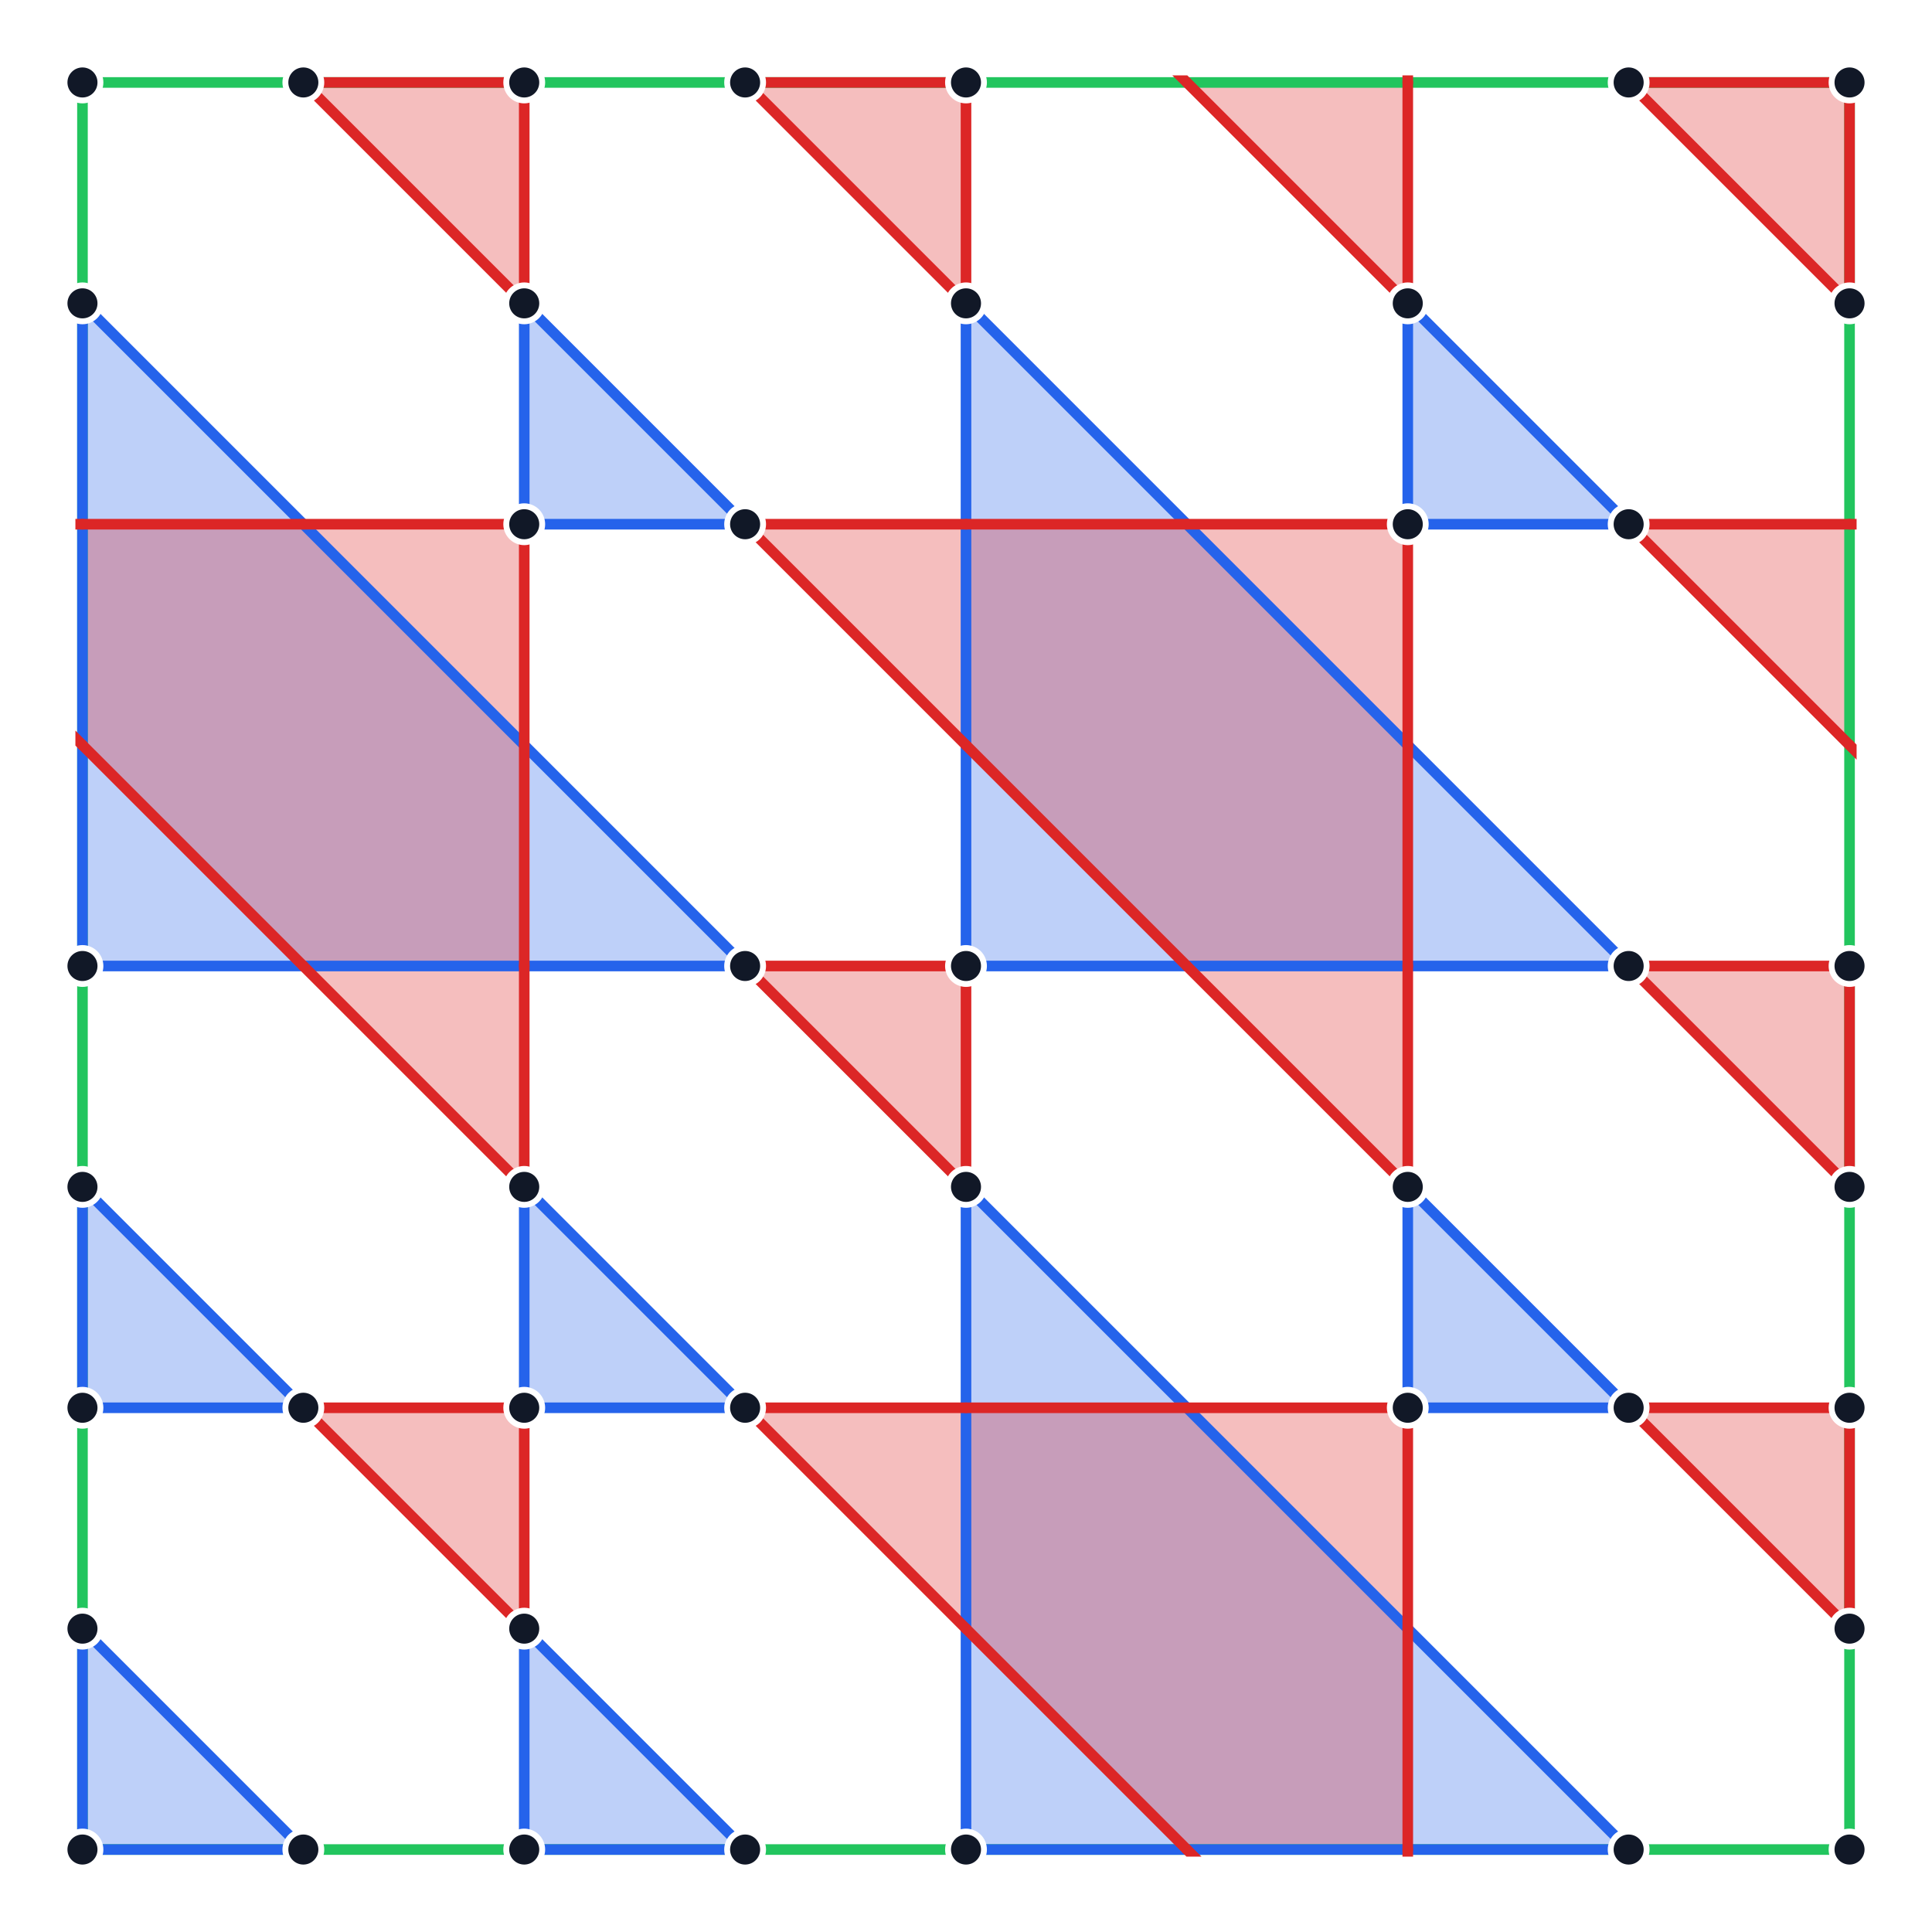
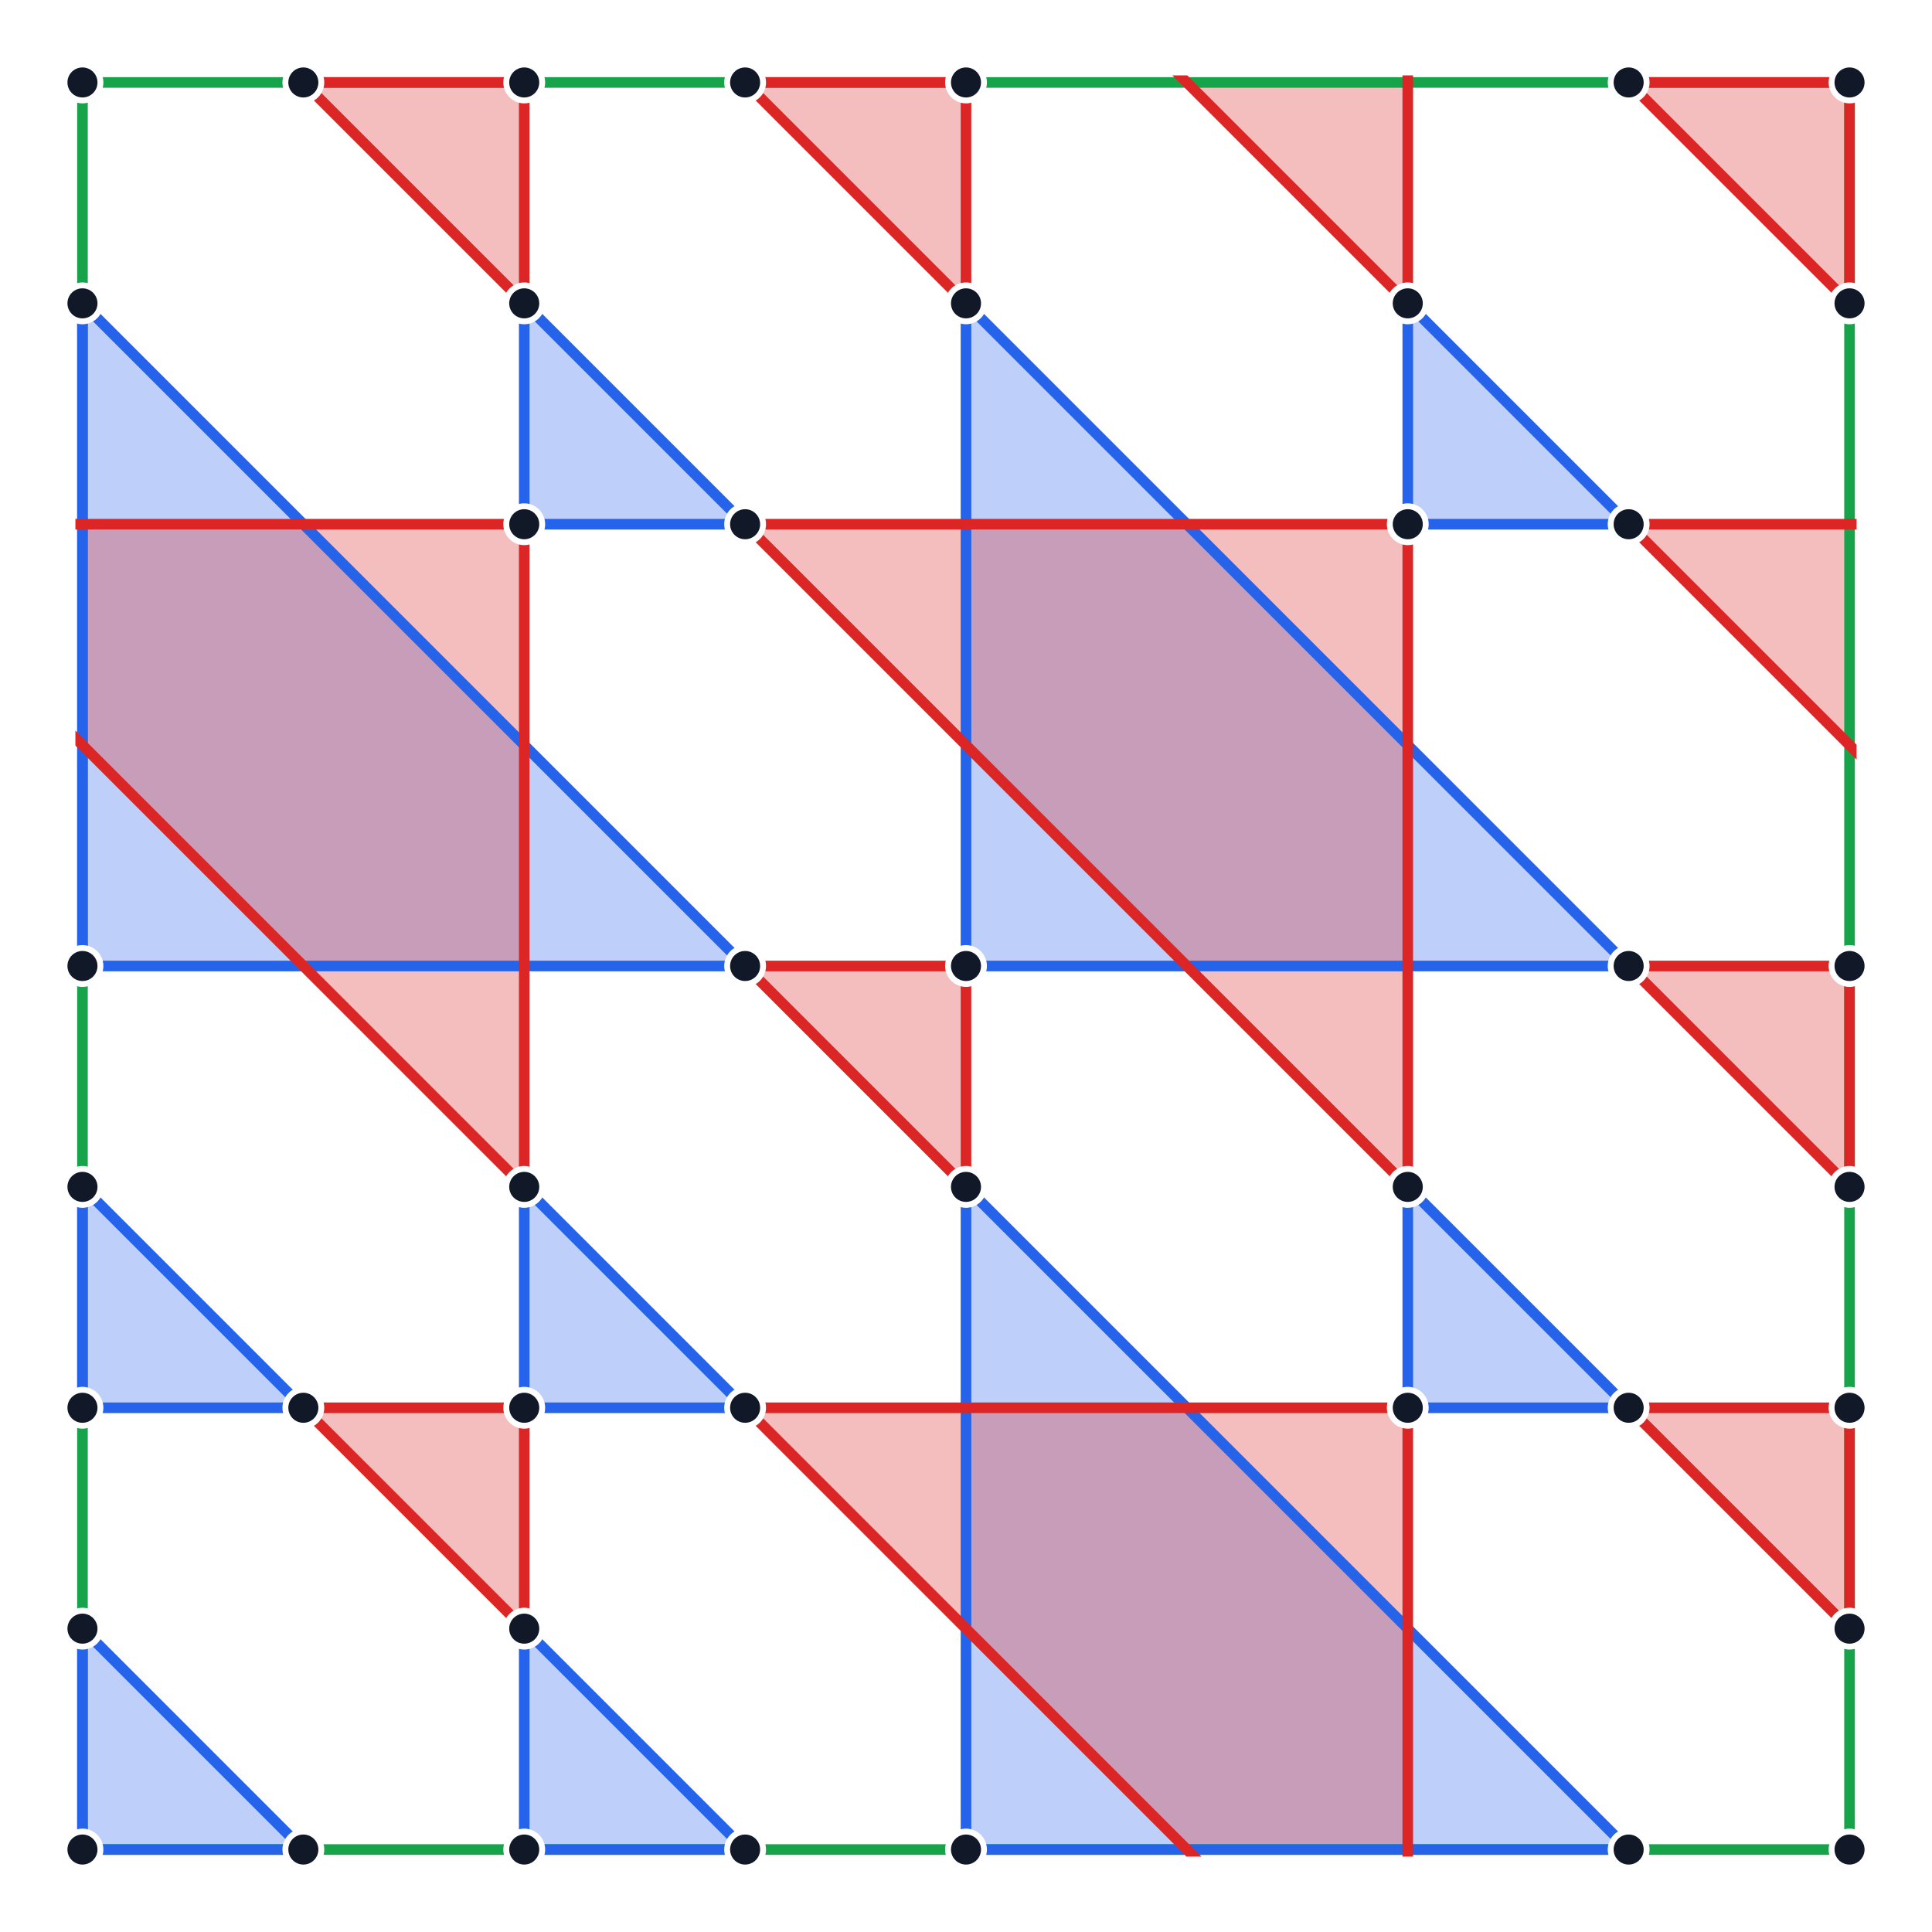
<svg xmlns="http://www.w3.org/2000/svg" width="1600" height="1600" viewBox="0 0 328.0 328.0" role="img" aria-label="D11, all-disk, symmetry orbit 16, 30 switches">
  <style>.o4-diagram-bg{fill:#ffffff;}</style>
  <defs>
    <clipPath id="o4-clip-d11">
      <rect x="14.0" y="14.0" width="300.0" height="300.0" />
    </clipPath>
    <clipPath id="o4-clip-d11-boundary">
      <rect x="12.8" y="12.8" width="302.4" height="302.4" />
    </clipPath>
  </defs>
  <rect class="o4-diagram-bg" x="0" y="0" width="328.0" height="328.0" />
  <g clip-path="url(#o4-clip-d11)">
    <polygon points="51.50,314.00 14.00,276.50 14.00,314.00" style="fill:#2563eb;fill-opacity:.30;stroke:none" />
    <polygon points="51.50,14.00 14.00,-23.50 14.00,14.00" style="fill:#2563eb;fill-opacity:.30;stroke:none" />
    <polygon points="351.50,314.00 314.00,276.50 314.00,314.00" style="fill:#2563eb;fill-opacity:.30;stroke:none" />
    <polygon points="351.50,14.00 314.00,-23.50 314.00,14.00" style="fill:#2563eb;fill-opacity:.30;stroke:none" />
    <polygon points="-23.50,314.00 14.00,351.50 14.00,314.00" style="fill:#dc2626;fill-opacity:.30;stroke:none" />
    <polygon points="-23.50,14.00 14.00,51.50 14.00,14.00" style="fill:#dc2626;fill-opacity:.30;stroke:none" />
    <polygon points="276.50,314.00 314.00,351.50 314.00,314.00" style="fill:#dc2626;fill-opacity:.30;stroke:none" />
    <polygon points="276.50,14.00 314.00,51.50 314.00,14.00" style="fill:#dc2626;fill-opacity:.30;stroke:none" />
    <polygon points="126.50,314.00 89.00,276.50 89.00,314.00" style="fill:#2563eb;fill-opacity:.30;stroke:none" />
    <polygon points="126.50,14.00 89.00,-23.50 89.00,14.00" style="fill:#2563eb;fill-opacity:.30;stroke:none" />
    <polygon points="51.50,314.00 89.00,351.50 89.00,314.00" style="fill:#dc2626;fill-opacity:.30;stroke:none" />
    <polygon points="51.50,14.00 89.00,51.50 89.00,14.00" style="fill:#dc2626;fill-opacity:.30;stroke:none" />
    <polygon points="201.50,314.00 239.00,314.00 276.50,314.00 239.00,276.50 201.50,239.00 164.00,201.50 164.00,239.00 164.00,276.50 164.00,314.00" style="fill:#2563eb;fill-opacity:.30;stroke:none" />
    <polygon points="201.50,14.00 239.00,14.00 276.50,14.00 239.00,-23.50 201.50,-61.00 164.00,-98.50 164.00,-61.00 164.00,-23.50 164.00,14.00" style="fill:#2563eb;fill-opacity:.30;stroke:none" />
    <polygon points="126.50,314.00 164.00,351.50 164.00,314.00" style="fill:#dc2626;fill-opacity:.30;stroke:none" />
    <polygon points="126.50,14.00 164.00,51.50 164.00,14.00" style="fill:#dc2626;fill-opacity:.30;stroke:none" />
    <polygon points="239.00,276.50 239.00,239.00 201.50,239.00 164.00,239.00 126.50,239.00 164.00,276.50 201.50,314.00 239.00,351.50 239.00,314.00" style="fill:#dc2626;fill-opacity:.30;stroke:none" />
    <polygon points="239.00,-23.50 239.00,-61.00 201.50,-61.00 164.00,-61.00 126.50,-61.00 164.00,-23.50 201.50,14.00 239.00,51.50 239.00,14.00" style="fill:#dc2626;fill-opacity:.30;stroke:none" />
    <polygon points="51.50,239.00 14.00,201.50 14.00,239.00" style="fill:#2563eb;fill-opacity:.30;stroke:none" />
    <polygon points="351.50,239.00 314.00,201.50 314.00,239.00" style="fill:#2563eb;fill-opacity:.30;stroke:none" />
    <polygon points="-23.50,239.00 14.00,276.50 14.00,239.00" style="fill:#dc2626;fill-opacity:.30;stroke:none" />
    <polygon points="276.50,239.00 314.00,276.50 314.00,239.00" style="fill:#dc2626;fill-opacity:.30;stroke:none" />
    <polygon points="126.50,239.00 89.00,201.50 89.00,239.00" style="fill:#2563eb;fill-opacity:.30;stroke:none" />
    <polygon points="51.50,239.00 89.00,276.50 89.00,239.00" style="fill:#dc2626;fill-opacity:.30;stroke:none" />
    <polygon points="276.50,239.00 239.00,201.50 239.00,239.00" style="fill:#2563eb;fill-opacity:.30;stroke:none" />
    <polygon points="51.50,164.00 89.00,164.00 126.50,164.00 89.00,126.50 51.50,89.00 14.00,51.50 14.00,89.00 14.00,126.50 14.00,164.00" style="fill:#2563eb;fill-opacity:.30;stroke:none" />
    <polygon points="351.50,164.00 389.00,164.00 426.50,164.00 389.00,126.50 351.50,89.00 314.00,51.50 314.00,89.00 314.00,126.50 314.00,164.00" style="fill:#2563eb;fill-opacity:.30;stroke:none" />
    <polygon points="-23.50,164.00 14.00,201.50 14.00,164.00" style="fill:#dc2626;fill-opacity:.30;stroke:none" />
    <polygon points="276.50,164.00 314.00,201.50 314.00,164.00" style="fill:#dc2626;fill-opacity:.30;stroke:none" />
    <polygon points="89.00,126.50 89.00,89.00 51.50,89.00 14.00,89.00 -23.50,89.00 14.00,126.50 51.50,164.00 89.00,201.50 89.00,164.00" style="fill:#dc2626;fill-opacity:.30;stroke:none" />
    <polygon points="389.00,126.50 389.00,89.00 351.50,89.00 314.00,89.00 276.50,89.00 314.00,126.50 351.50,164.00 389.00,201.50 389.00,164.00" style="fill:#dc2626;fill-opacity:.30;stroke:none" />
    <polygon points="201.50,164.00 239.00,164.00 276.50,164.00 239.00,126.50 201.50,89.00 164.00,51.50 164.00,89.00 164.00,126.50 164.00,164.00" style="fill:#2563eb;fill-opacity:.30;stroke:none" />
    <polygon points="126.50,164.00 164.00,201.50 164.00,164.00" style="fill:#dc2626;fill-opacity:.30;stroke:none" />
    <polygon points="239.00,126.50 239.00,89.00 201.50,89.00 164.00,89.00 126.50,89.00 164.00,126.50 201.50,164.00 239.00,201.50 239.00,164.00" style="fill:#dc2626;fill-opacity:.30;stroke:none" />
    <polygon points="126.50,89.00 89.00,51.50 89.00,89.00" style="fill:#2563eb;fill-opacity:.30;stroke:none" />
    <polygon points="276.50,89.00 239.00,51.50 239.00,89.00" style="fill:#2563eb;fill-opacity:.30;stroke:none" />
  </g>
-   <rect x="14.0" y="14.0" width="300.0" height="300.0" style="fill:none;stroke:#22c55e;stroke-width:1.8" />
+   <rect x="14.0" y="14.0" width="300.0" height="300.0" style="fill:none;stroke:#16a34a;stroke-width:1.8" />
  <g clip-path="url(#o4-clip-d11-boundary)">
    <line x1="51.50" y1="314.00" x2="14.00" y2="276.50" style="stroke:#2563eb;stroke-width:1.8;stroke-linejoin:round;stroke-linecap:round" />
    <line x1="14.00" y1="276.50" x2="14.00" y2="314.00" style="stroke:#2563eb;stroke-width:1.8;stroke-linejoin:round;stroke-linecap:round" />
    <line x1="14.00" y1="314.00" x2="51.50" y2="314.00" style="stroke:#2563eb;stroke-width:1.8;stroke-linejoin:round;stroke-linecap:round" />
    <line x1="51.50" y1="14.00" x2="14.00" y2="-23.50" style="stroke:#2563eb;stroke-width:1.8;stroke-linejoin:round;stroke-linecap:round" />
    <line x1="351.50" y1="314.00" x2="314.00" y2="276.50" style="stroke:#2563eb;stroke-width:1.8;stroke-linejoin:round;stroke-linecap:round" />
    <line x1="351.50" y1="14.00" x2="314.00" y2="-23.50" style="stroke:#2563eb;stroke-width:1.8;stroke-linejoin:round;stroke-linecap:round" />
    <line x1="-23.50" y1="314.00" x2="14.00" y2="351.50" style="stroke:#dc2626;stroke-width:1.8;stroke-linejoin:round;stroke-linecap:round" />
    <line x1="-23.50" y1="14.00" x2="14.00" y2="51.50" style="stroke:#dc2626;stroke-width:1.8;stroke-linejoin:round;stroke-linecap:round" />
    <line x1="276.50" y1="314.00" x2="314.00" y2="351.50" style="stroke:#dc2626;stroke-width:1.8;stroke-linejoin:round;stroke-linecap:round" />
    <line x1="276.50" y1="14.00" x2="314.00" y2="51.50" style="stroke:#dc2626;stroke-width:1.8;stroke-linejoin:round;stroke-linecap:round" />
    <line x1="314.00" y1="51.50" x2="314.00" y2="14.00" style="stroke:#dc2626;stroke-width:1.8;stroke-linejoin:round;stroke-linecap:round" />
    <line x1="314.00" y1="14.00" x2="276.50" y2="14.00" style="stroke:#dc2626;stroke-width:1.8;stroke-linejoin:round;stroke-linecap:round" />
    <line x1="126.50" y1="314.00" x2="89.00" y2="276.50" style="stroke:#2563eb;stroke-width:1.8;stroke-linejoin:round;stroke-linecap:round" />
    <line x1="89.00" y1="276.50" x2="89.00" y2="314.00" style="stroke:#2563eb;stroke-width:1.8;stroke-linejoin:round;stroke-linecap:round" />
    <line x1="89.00" y1="314.00" x2="126.50" y2="314.00" style="stroke:#2563eb;stroke-width:1.8;stroke-linejoin:round;stroke-linecap:round" />
    <line x1="126.50" y1="14.00" x2="89.00" y2="-23.50" style="stroke:#2563eb;stroke-width:1.8;stroke-linejoin:round;stroke-linecap:round" />
    <line x1="89.00" y1="-23.50" x2="89.00" y2="14.00" style="stroke:#2563eb;stroke-width:1.8;stroke-linejoin:round;stroke-linecap:round" />
    <line x1="51.50" y1="314.00" x2="89.00" y2="351.50" style="stroke:#dc2626;stroke-width:1.8;stroke-linejoin:round;stroke-linecap:round" />
    <line x1="89.00" y1="351.50" x2="89.00" y2="314.00" style="stroke:#dc2626;stroke-width:1.8;stroke-linejoin:round;stroke-linecap:round" />
    <line x1="51.50" y1="14.00" x2="89.00" y2="51.50" style="stroke:#dc2626;stroke-width:1.8;stroke-linejoin:round;stroke-linecap:round" />
    <line x1="89.00" y1="51.50" x2="89.00" y2="14.00" style="stroke:#dc2626;stroke-width:1.8;stroke-linejoin:round;stroke-linecap:round" />
    <line x1="89.00" y1="14.00" x2="51.50" y2="14.00" style="stroke:#dc2626;stroke-width:1.8;stroke-linejoin:round;stroke-linecap:round" />
    <line x1="201.50" y1="314.00" x2="239.00" y2="314.00" style="stroke:#2563eb;stroke-width:1.8;stroke-linejoin:round;stroke-linecap:round" />
    <line x1="239.00" y1="314.00" x2="276.50" y2="314.00" style="stroke:#2563eb;stroke-width:1.8;stroke-linejoin:round;stroke-linecap:round" />
    <line x1="276.50" y1="314.00" x2="239.00" y2="276.50" style="stroke:#2563eb;stroke-width:1.8;stroke-linejoin:round;stroke-linecap:round" />
    <line x1="239.00" y1="276.50" x2="201.50" y2="239.00" style="stroke:#2563eb;stroke-width:1.8;stroke-linejoin:round;stroke-linecap:round" />
    <line x1="201.50" y1="239.00" x2="164.00" y2="201.50" style="stroke:#2563eb;stroke-width:1.8;stroke-linejoin:round;stroke-linecap:round" />
    <line x1="164.00" y1="201.50" x2="164.00" y2="239.00" style="stroke:#2563eb;stroke-width:1.8;stroke-linejoin:round;stroke-linecap:round" />
    <line x1="164.00" y1="239.00" x2="164.00" y2="276.50" style="stroke:#2563eb;stroke-width:1.8;stroke-linejoin:round;stroke-linecap:round" />
    <line x1="164.00" y1="276.50" x2="164.00" y2="314.00" style="stroke:#2563eb;stroke-width:1.8;stroke-linejoin:round;stroke-linecap:round" />
    <line x1="164.00" y1="314.00" x2="201.50" y2="314.00" style="stroke:#2563eb;stroke-width:1.8;stroke-linejoin:round;stroke-linecap:round" />
    <line x1="276.50" y1="14.00" x2="239.00" y2="-23.50" style="stroke:#2563eb;stroke-width:1.8;stroke-linejoin:round;stroke-linecap:round" />
    <line x1="164.00" y1="-23.50" x2="164.00" y2="14.00" style="stroke:#2563eb;stroke-width:1.8;stroke-linejoin:round;stroke-linecap:round" />
    <line x1="126.50" y1="314.00" x2="164.00" y2="351.50" style="stroke:#dc2626;stroke-width:1.8;stroke-linejoin:round;stroke-linecap:round" />
    <line x1="164.00" y1="351.50" x2="164.00" y2="314.00" style="stroke:#dc2626;stroke-width:1.8;stroke-linejoin:round;stroke-linecap:round" />
    <line x1="126.50" y1="14.00" x2="164.00" y2="51.50" style="stroke:#dc2626;stroke-width:1.8;stroke-linejoin:round;stroke-linecap:round" />
    <line x1="164.00" y1="51.50" x2="164.00" y2="14.00" style="stroke:#dc2626;stroke-width:1.8;stroke-linejoin:round;stroke-linecap:round" />
    <line x1="164.00" y1="14.00" x2="126.50" y2="14.00" style="stroke:#dc2626;stroke-width:1.8;stroke-linejoin:round;stroke-linecap:round" />
    <line x1="239.00" y1="276.50" x2="239.00" y2="239.00" style="stroke:#dc2626;stroke-width:1.8;stroke-linejoin:round;stroke-linecap:round" />
    <line x1="239.00" y1="239.00" x2="201.50" y2="239.00" style="stroke:#dc2626;stroke-width:1.8;stroke-linejoin:round;stroke-linecap:round" />
    <line x1="201.50" y1="239.00" x2="164.00" y2="239.00" style="stroke:#dc2626;stroke-width:1.8;stroke-linejoin:round;stroke-linecap:round" />
    <line x1="164.00" y1="239.00" x2="126.50" y2="239.00" style="stroke:#dc2626;stroke-width:1.8;stroke-linejoin:round;stroke-linecap:round" />
    <line x1="126.50" y1="239.00" x2="164.00" y2="276.50" style="stroke:#dc2626;stroke-width:1.8;stroke-linejoin:round;stroke-linecap:round" />
    <line x1="164.00" y1="276.50" x2="201.50" y2="314.00" style="stroke:#dc2626;stroke-width:1.8;stroke-linejoin:round;stroke-linecap:round" />
    <line x1="201.50" y1="314.00" x2="239.00" y2="351.50" style="stroke:#dc2626;stroke-width:1.8;stroke-linejoin:round;stroke-linecap:round" />
    <line x1="239.00" y1="351.50" x2="239.00" y2="314.00" style="stroke:#dc2626;stroke-width:1.8;stroke-linejoin:round;stroke-linecap:round" />
    <line x1="239.00" y1="314.00" x2="239.00" y2="276.50" style="stroke:#dc2626;stroke-width:1.8;stroke-linejoin:round;stroke-linecap:round" />
    <line x1="164.00" y1="-23.50" x2="201.50" y2="14.00" style="stroke:#dc2626;stroke-width:1.8;stroke-linejoin:round;stroke-linecap:round" />
    <line x1="201.50" y1="14.00" x2="239.00" y2="51.50" style="stroke:#dc2626;stroke-width:1.8;stroke-linejoin:round;stroke-linecap:round" />
    <line x1="239.00" y1="51.50" x2="239.00" y2="14.00" style="stroke:#dc2626;stroke-width:1.8;stroke-linejoin:round;stroke-linecap:round" />
    <line x1="239.00" y1="14.00" x2="239.00" y2="-23.50" style="stroke:#dc2626;stroke-width:1.8;stroke-linejoin:round;stroke-linecap:round" />
    <line x1="51.50" y1="239.00" x2="14.00" y2="201.50" style="stroke:#2563eb;stroke-width:1.8;stroke-linejoin:round;stroke-linecap:round" />
    <line x1="14.00" y1="201.50" x2="14.00" y2="239.00" style="stroke:#2563eb;stroke-width:1.8;stroke-linejoin:round;stroke-linecap:round" />
    <line x1="14.00" y1="239.00" x2="51.50" y2="239.00" style="stroke:#2563eb;stroke-width:1.8;stroke-linejoin:round;stroke-linecap:round" />
    <line x1="351.50" y1="239.00" x2="314.00" y2="201.50" style="stroke:#2563eb;stroke-width:1.8;stroke-linejoin:round;stroke-linecap:round" />
    <line x1="314.00" y1="239.00" x2="351.50" y2="239.00" style="stroke:#2563eb;stroke-width:1.8;stroke-linejoin:round;stroke-linecap:round" />
    <line x1="-23.50" y1="239.00" x2="14.00" y2="276.50" style="stroke:#dc2626;stroke-width:1.8;stroke-linejoin:round;stroke-linecap:round" />
    <line x1="14.00" y1="239.00" x2="-23.50" y2="239.00" style="stroke:#dc2626;stroke-width:1.8;stroke-linejoin:round;stroke-linecap:round" />
    <line x1="276.50" y1="239.00" x2="314.00" y2="276.50" style="stroke:#dc2626;stroke-width:1.8;stroke-linejoin:round;stroke-linecap:round" />
    <line x1="314.00" y1="276.50" x2="314.00" y2="239.00" style="stroke:#dc2626;stroke-width:1.8;stroke-linejoin:round;stroke-linecap:round" />
    <line x1="314.00" y1="239.00" x2="276.50" y2="239.00" style="stroke:#dc2626;stroke-width:1.8;stroke-linejoin:round;stroke-linecap:round" />
    <line x1="126.50" y1="239.00" x2="89.00" y2="201.50" style="stroke:#2563eb;stroke-width:1.8;stroke-linejoin:round;stroke-linecap:round" />
    <line x1="89.00" y1="201.50" x2="89.00" y2="239.00" style="stroke:#2563eb;stroke-width:1.8;stroke-linejoin:round;stroke-linecap:round" />
    <line x1="89.00" y1="239.00" x2="126.50" y2="239.00" style="stroke:#2563eb;stroke-width:1.8;stroke-linejoin:round;stroke-linecap:round" />
    <line x1="51.50" y1="239.00" x2="89.00" y2="276.50" style="stroke:#dc2626;stroke-width:1.8;stroke-linejoin:round;stroke-linecap:round" />
    <line x1="89.00" y1="276.50" x2="89.00" y2="239.00" style="stroke:#dc2626;stroke-width:1.8;stroke-linejoin:round;stroke-linecap:round" />
    <line x1="89.00" y1="239.00" x2="51.50" y2="239.00" style="stroke:#dc2626;stroke-width:1.8;stroke-linejoin:round;stroke-linecap:round" />
    <line x1="276.50" y1="239.00" x2="239.00" y2="201.50" style="stroke:#2563eb;stroke-width:1.8;stroke-linejoin:round;stroke-linecap:round" />
    <line x1="239.00" y1="201.50" x2="239.00" y2="239.00" style="stroke:#2563eb;stroke-width:1.8;stroke-linejoin:round;stroke-linecap:round" />
    <line x1="239.00" y1="239.00" x2="276.50" y2="239.00" style="stroke:#2563eb;stroke-width:1.8;stroke-linejoin:round;stroke-linecap:round" />
    <line x1="51.50" y1="164.00" x2="89.00" y2="164.00" style="stroke:#2563eb;stroke-width:1.8;stroke-linejoin:round;stroke-linecap:round" />
    <line x1="89.00" y1="164.00" x2="126.50" y2="164.00" style="stroke:#2563eb;stroke-width:1.8;stroke-linejoin:round;stroke-linecap:round" />
    <line x1="126.50" y1="164.00" x2="89.00" y2="126.50" style="stroke:#2563eb;stroke-width:1.8;stroke-linejoin:round;stroke-linecap:round" />
    <line x1="89.00" y1="126.50" x2="51.50" y2="89.00" style="stroke:#2563eb;stroke-width:1.8;stroke-linejoin:round;stroke-linecap:round" />
    <line x1="51.50" y1="89.00" x2="14.00" y2="51.50" style="stroke:#2563eb;stroke-width:1.8;stroke-linejoin:round;stroke-linecap:round" />
    <line x1="14.00" y1="51.50" x2="14.00" y2="89.00" style="stroke:#2563eb;stroke-width:1.8;stroke-linejoin:round;stroke-linecap:round" />
    <line x1="14.00" y1="89.00" x2="14.00" y2="126.50" style="stroke:#2563eb;stroke-width:1.8;stroke-linejoin:round;stroke-linecap:round" />
    <line x1="14.00" y1="126.50" x2="14.00" y2="164.00" style="stroke:#2563eb;stroke-width:1.8;stroke-linejoin:round;stroke-linecap:round" />
    <line x1="14.00" y1="164.00" x2="51.50" y2="164.00" style="stroke:#2563eb;stroke-width:1.8;stroke-linejoin:round;stroke-linecap:round" />
    <line x1="351.50" y1="89.00" x2="314.00" y2="51.50" style="stroke:#2563eb;stroke-width:1.8;stroke-linejoin:round;stroke-linecap:round" />
    <line x1="314.00" y1="164.00" x2="351.50" y2="164.00" style="stroke:#2563eb;stroke-width:1.8;stroke-linejoin:round;stroke-linecap:round" />
    <line x1="-23.50" y1="164.00" x2="14.00" y2="201.50" style="stroke:#dc2626;stroke-width:1.8;stroke-linejoin:round;stroke-linecap:round" />
    <line x1="14.00" y1="164.00" x2="-23.50" y2="164.00" style="stroke:#dc2626;stroke-width:1.8;stroke-linejoin:round;stroke-linecap:round" />
    <line x1="276.50" y1="164.00" x2="314.00" y2="201.50" style="stroke:#dc2626;stroke-width:1.8;stroke-linejoin:round;stroke-linecap:round" />
    <line x1="314.00" y1="201.50" x2="314.00" y2="164.00" style="stroke:#dc2626;stroke-width:1.8;stroke-linejoin:round;stroke-linecap:round" />
    <line x1="314.00" y1="164.00" x2="276.50" y2="164.00" style="stroke:#dc2626;stroke-width:1.8;stroke-linejoin:round;stroke-linecap:round" />
    <line x1="89.00" y1="126.50" x2="89.00" y2="89.00" style="stroke:#dc2626;stroke-width:1.8;stroke-linejoin:round;stroke-linecap:round" />
    <line x1="89.00" y1="89.00" x2="51.50" y2="89.00" style="stroke:#dc2626;stroke-width:1.8;stroke-linejoin:round;stroke-linecap:round" />
    <line x1="51.50" y1="89.00" x2="14.00" y2="89.00" style="stroke:#dc2626;stroke-width:1.8;stroke-linejoin:round;stroke-linecap:round" />
    <line x1="14.00" y1="89.00" x2="-23.50" y2="89.00" style="stroke:#dc2626;stroke-width:1.8;stroke-linejoin:round;stroke-linecap:round" />
    <line x1="-23.50" y1="89.00" x2="14.00" y2="126.50" style="stroke:#dc2626;stroke-width:1.8;stroke-linejoin:round;stroke-linecap:round" />
    <line x1="14.00" y1="126.50" x2="51.50" y2="164.00" style="stroke:#dc2626;stroke-width:1.8;stroke-linejoin:round;stroke-linecap:round" />
    <line x1="51.50" y1="164.00" x2="89.00" y2="201.50" style="stroke:#dc2626;stroke-width:1.8;stroke-linejoin:round;stroke-linecap:round" />
    <line x1="89.00" y1="201.50" x2="89.00" y2="164.00" style="stroke:#dc2626;stroke-width:1.8;stroke-linejoin:round;stroke-linecap:round" />
    <line x1="89.00" y1="164.00" x2="89.00" y2="126.50" style="stroke:#dc2626;stroke-width:1.8;stroke-linejoin:round;stroke-linecap:round" />
    <line x1="351.50" y1="89.00" x2="314.00" y2="89.00" style="stroke:#dc2626;stroke-width:1.8;stroke-linejoin:round;stroke-linecap:round" />
    <line x1="314.00" y1="89.00" x2="276.50" y2="89.00" style="stroke:#dc2626;stroke-width:1.8;stroke-linejoin:round;stroke-linecap:round" />
    <line x1="276.50" y1="89.00" x2="314.00" y2="126.50" style="stroke:#dc2626;stroke-width:1.8;stroke-linejoin:round;stroke-linecap:round" />
    <line x1="314.00" y1="126.50" x2="351.50" y2="164.00" style="stroke:#dc2626;stroke-width:1.8;stroke-linejoin:round;stroke-linecap:round" />
    <line x1="201.50" y1="164.00" x2="239.00" y2="164.00" style="stroke:#2563eb;stroke-width:1.8;stroke-linejoin:round;stroke-linecap:round" />
    <line x1="239.00" y1="164.00" x2="276.50" y2="164.00" style="stroke:#2563eb;stroke-width:1.8;stroke-linejoin:round;stroke-linecap:round" />
    <line x1="276.50" y1="164.00" x2="239.00" y2="126.50" style="stroke:#2563eb;stroke-width:1.8;stroke-linejoin:round;stroke-linecap:round" />
    <line x1="239.00" y1="126.50" x2="201.50" y2="89.00" style="stroke:#2563eb;stroke-width:1.8;stroke-linejoin:round;stroke-linecap:round" />
    <line x1="201.50" y1="89.00" x2="164.00" y2="51.50" style="stroke:#2563eb;stroke-width:1.8;stroke-linejoin:round;stroke-linecap:round" />
    <line x1="164.00" y1="51.50" x2="164.00" y2="89.00" style="stroke:#2563eb;stroke-width:1.8;stroke-linejoin:round;stroke-linecap:round" />
    <line x1="164.00" y1="89.00" x2="164.00" y2="126.50" style="stroke:#2563eb;stroke-width:1.8;stroke-linejoin:round;stroke-linecap:round" />
    <line x1="164.00" y1="126.50" x2="164.00" y2="164.00" style="stroke:#2563eb;stroke-width:1.8;stroke-linejoin:round;stroke-linecap:round" />
    <line x1="164.00" y1="164.00" x2="201.50" y2="164.00" style="stroke:#2563eb;stroke-width:1.8;stroke-linejoin:round;stroke-linecap:round" />
    <line x1="126.50" y1="164.00" x2="164.00" y2="201.50" style="stroke:#dc2626;stroke-width:1.8;stroke-linejoin:round;stroke-linecap:round" />
    <line x1="164.00" y1="201.50" x2="164.00" y2="164.00" style="stroke:#dc2626;stroke-width:1.8;stroke-linejoin:round;stroke-linecap:round" />
    <line x1="164.00" y1="164.00" x2="126.50" y2="164.00" style="stroke:#dc2626;stroke-width:1.8;stroke-linejoin:round;stroke-linecap:round" />
    <line x1="239.00" y1="126.50" x2="239.00" y2="89.00" style="stroke:#dc2626;stroke-width:1.8;stroke-linejoin:round;stroke-linecap:round" />
    <line x1="239.00" y1="89.00" x2="201.50" y2="89.00" style="stroke:#dc2626;stroke-width:1.8;stroke-linejoin:round;stroke-linecap:round" />
    <line x1="201.50" y1="89.00" x2="164.00" y2="89.00" style="stroke:#dc2626;stroke-width:1.8;stroke-linejoin:round;stroke-linecap:round" />
    <line x1="164.00" y1="89.00" x2="126.50" y2="89.00" style="stroke:#dc2626;stroke-width:1.8;stroke-linejoin:round;stroke-linecap:round" />
    <line x1="126.50" y1="89.00" x2="164.00" y2="126.50" style="stroke:#dc2626;stroke-width:1.8;stroke-linejoin:round;stroke-linecap:round" />
    <line x1="164.00" y1="126.50" x2="201.50" y2="164.00" style="stroke:#dc2626;stroke-width:1.8;stroke-linejoin:round;stroke-linecap:round" />
    <line x1="201.50" y1="164.00" x2="239.00" y2="201.50" style="stroke:#dc2626;stroke-width:1.8;stroke-linejoin:round;stroke-linecap:round" />
    <line x1="239.00" y1="201.50" x2="239.00" y2="164.00" style="stroke:#dc2626;stroke-width:1.8;stroke-linejoin:round;stroke-linecap:round" />
    <line x1="239.00" y1="164.00" x2="239.00" y2="126.50" style="stroke:#dc2626;stroke-width:1.8;stroke-linejoin:round;stroke-linecap:round" />
    <line x1="126.50" y1="89.00" x2="89.00" y2="51.50" style="stroke:#2563eb;stroke-width:1.8;stroke-linejoin:round;stroke-linecap:round" />
    <line x1="89.00" y1="51.50" x2="89.00" y2="89.00" style="stroke:#2563eb;stroke-width:1.8;stroke-linejoin:round;stroke-linecap:round" />
    <line x1="89.00" y1="89.00" x2="126.50" y2="89.00" style="stroke:#2563eb;stroke-width:1.8;stroke-linejoin:round;stroke-linecap:round" />
    <line x1="276.50" y1="89.00" x2="239.00" y2="51.50" style="stroke:#2563eb;stroke-width:1.8;stroke-linejoin:round;stroke-linecap:round" />
    <line x1="239.00" y1="51.50" x2="239.00" y2="89.00" style="stroke:#2563eb;stroke-width:1.8;stroke-linejoin:round;stroke-linecap:round" />
    <line x1="239.00" y1="89.00" x2="276.50" y2="89.00" style="stroke:#2563eb;stroke-width:1.8;stroke-linejoin:round;stroke-linecap:round" />
  </g>
  <circle cx="14.00" cy="314.00" r="3.05" style="fill:#111827;stroke:#ffffff;stroke-width:1.0" />
  <circle cx="14.00" cy="14.00" r="3.05" style="fill:#111827;stroke:#ffffff;stroke-width:1.0" />
  <circle cx="314.00" cy="314.00" r="3.05" style="fill:#111827;stroke:#ffffff;stroke-width:1.0" />
  <circle cx="314.00" cy="14.00" r="3.05" style="fill:#111827;stroke:#ffffff;stroke-width:1.0" />
  <circle cx="89.00" cy="314.00" r="3.05" style="fill:#111827;stroke:#ffffff;stroke-width:1.0" />
  <circle cx="89.00" cy="14.00" r="3.05" style="fill:#111827;stroke:#ffffff;stroke-width:1.0" />
  <circle cx="164.00" cy="314.00" r="3.05" style="fill:#111827;stroke:#ffffff;stroke-width:1.0" />
  <circle cx="164.00" cy="14.00" r="3.05" style="fill:#111827;stroke:#ffffff;stroke-width:1.0" />
  <circle cx="14.00" cy="239.00" r="3.05" style="fill:#111827;stroke:#ffffff;stroke-width:1.0" />
  <circle cx="314.00" cy="239.00" r="3.05" style="fill:#111827;stroke:#ffffff;stroke-width:1.0" />
  <circle cx="89.00" cy="239.00" r="3.05" style="fill:#111827;stroke:#ffffff;stroke-width:1.0" />
  <circle cx="239.00" cy="239.00" r="3.05" style="fill:#111827;stroke:#ffffff;stroke-width:1.0" />
  <circle cx="14.00" cy="164.00" r="3.05" style="fill:#111827;stroke:#ffffff;stroke-width:1.0" />
  <circle cx="314.00" cy="164.00" r="3.05" style="fill:#111827;stroke:#ffffff;stroke-width:1.0" />
  <circle cx="164.00" cy="164.00" r="3.05" style="fill:#111827;stroke:#ffffff;stroke-width:1.0" />
  <circle cx="89.00" cy="89.00" r="3.05" style="fill:#111827;stroke:#ffffff;stroke-width:1.0" />
  <circle cx="239.00" cy="89.00" r="3.05" style="fill:#111827;stroke:#ffffff;stroke-width:1.0" />
  <circle cx="51.50" cy="314.00" r="3.05" style="fill:#111827;stroke:#ffffff;stroke-width:1.0" />
  <circle cx="51.50" cy="14.00" r="3.05" style="fill:#111827;stroke:#ffffff;stroke-width:1.0" />
  <circle cx="126.50" cy="314.00" r="3.05" style="fill:#111827;stroke:#ffffff;stroke-width:1.0" />
  <circle cx="126.50" cy="14.00" r="3.05" style="fill:#111827;stroke:#ffffff;stroke-width:1.0" />
  <circle cx="276.50" cy="314.00" r="3.05" style="fill:#111827;stroke:#ffffff;stroke-width:1.0" />
  <circle cx="276.50" cy="14.00" r="3.05" style="fill:#111827;stroke:#ffffff;stroke-width:1.0" />
  <circle cx="276.50" cy="239.00" r="3.05" style="fill:#111827;stroke:#ffffff;stroke-width:1.0" />
  <circle cx="51.50" cy="239.00" r="3.05" style="fill:#111827;stroke:#ffffff;stroke-width:1.0" />
  <circle cx="126.50" cy="239.00" r="3.05" style="fill:#111827;stroke:#ffffff;stroke-width:1.0" />
  <circle cx="276.50" cy="164.00" r="3.05" style="fill:#111827;stroke:#ffffff;stroke-width:1.0" />
  <circle cx="126.50" cy="164.00" r="3.05" style="fill:#111827;stroke:#ffffff;stroke-width:1.0" />
  <circle cx="126.50" cy="89.00" r="3.05" style="fill:#111827;stroke:#ffffff;stroke-width:1.0" />
  <circle cx="276.50" cy="89.00" r="3.05" style="fill:#111827;stroke:#ffffff;stroke-width:1.0" />
  <circle cx="14.00" cy="276.50" r="3.05" style="fill:#111827;stroke:#ffffff;stroke-width:1.0" />
  <circle cx="314.00" cy="276.50" r="3.05" style="fill:#111827;stroke:#ffffff;stroke-width:1.0" />
  <circle cx="14.00" cy="201.50" r="3.05" style="fill:#111827;stroke:#ffffff;stroke-width:1.0" />
  <circle cx="314.00" cy="201.50" r="3.05" style="fill:#111827;stroke:#ffffff;stroke-width:1.0" />
  <circle cx="14.00" cy="51.50" r="3.05" style="fill:#111827;stroke:#ffffff;stroke-width:1.0" />
  <circle cx="314.00" cy="51.50" r="3.05" style="fill:#111827;stroke:#ffffff;stroke-width:1.0" />
  <circle cx="89.00" cy="51.50" r="3.05" style="fill:#111827;stroke:#ffffff;stroke-width:1.0" />
  <circle cx="89.00" cy="276.50" r="3.05" style="fill:#111827;stroke:#ffffff;stroke-width:1.0" />
  <circle cx="89.00" cy="201.50" r="3.05" style="fill:#111827;stroke:#ffffff;stroke-width:1.0" />
  <circle cx="164.00" cy="51.50" r="3.05" style="fill:#111827;stroke:#ffffff;stroke-width:1.0" />
  <circle cx="164.00" cy="201.50" r="3.05" style="fill:#111827;stroke:#ffffff;stroke-width:1.0" />
  <circle cx="239.00" cy="201.50" r="3.05" style="fill:#111827;stroke:#ffffff;stroke-width:1.0" />
  <circle cx="239.00" cy="51.50" r="3.05" style="fill:#111827;stroke:#ffffff;stroke-width:1.0" />
</svg>
